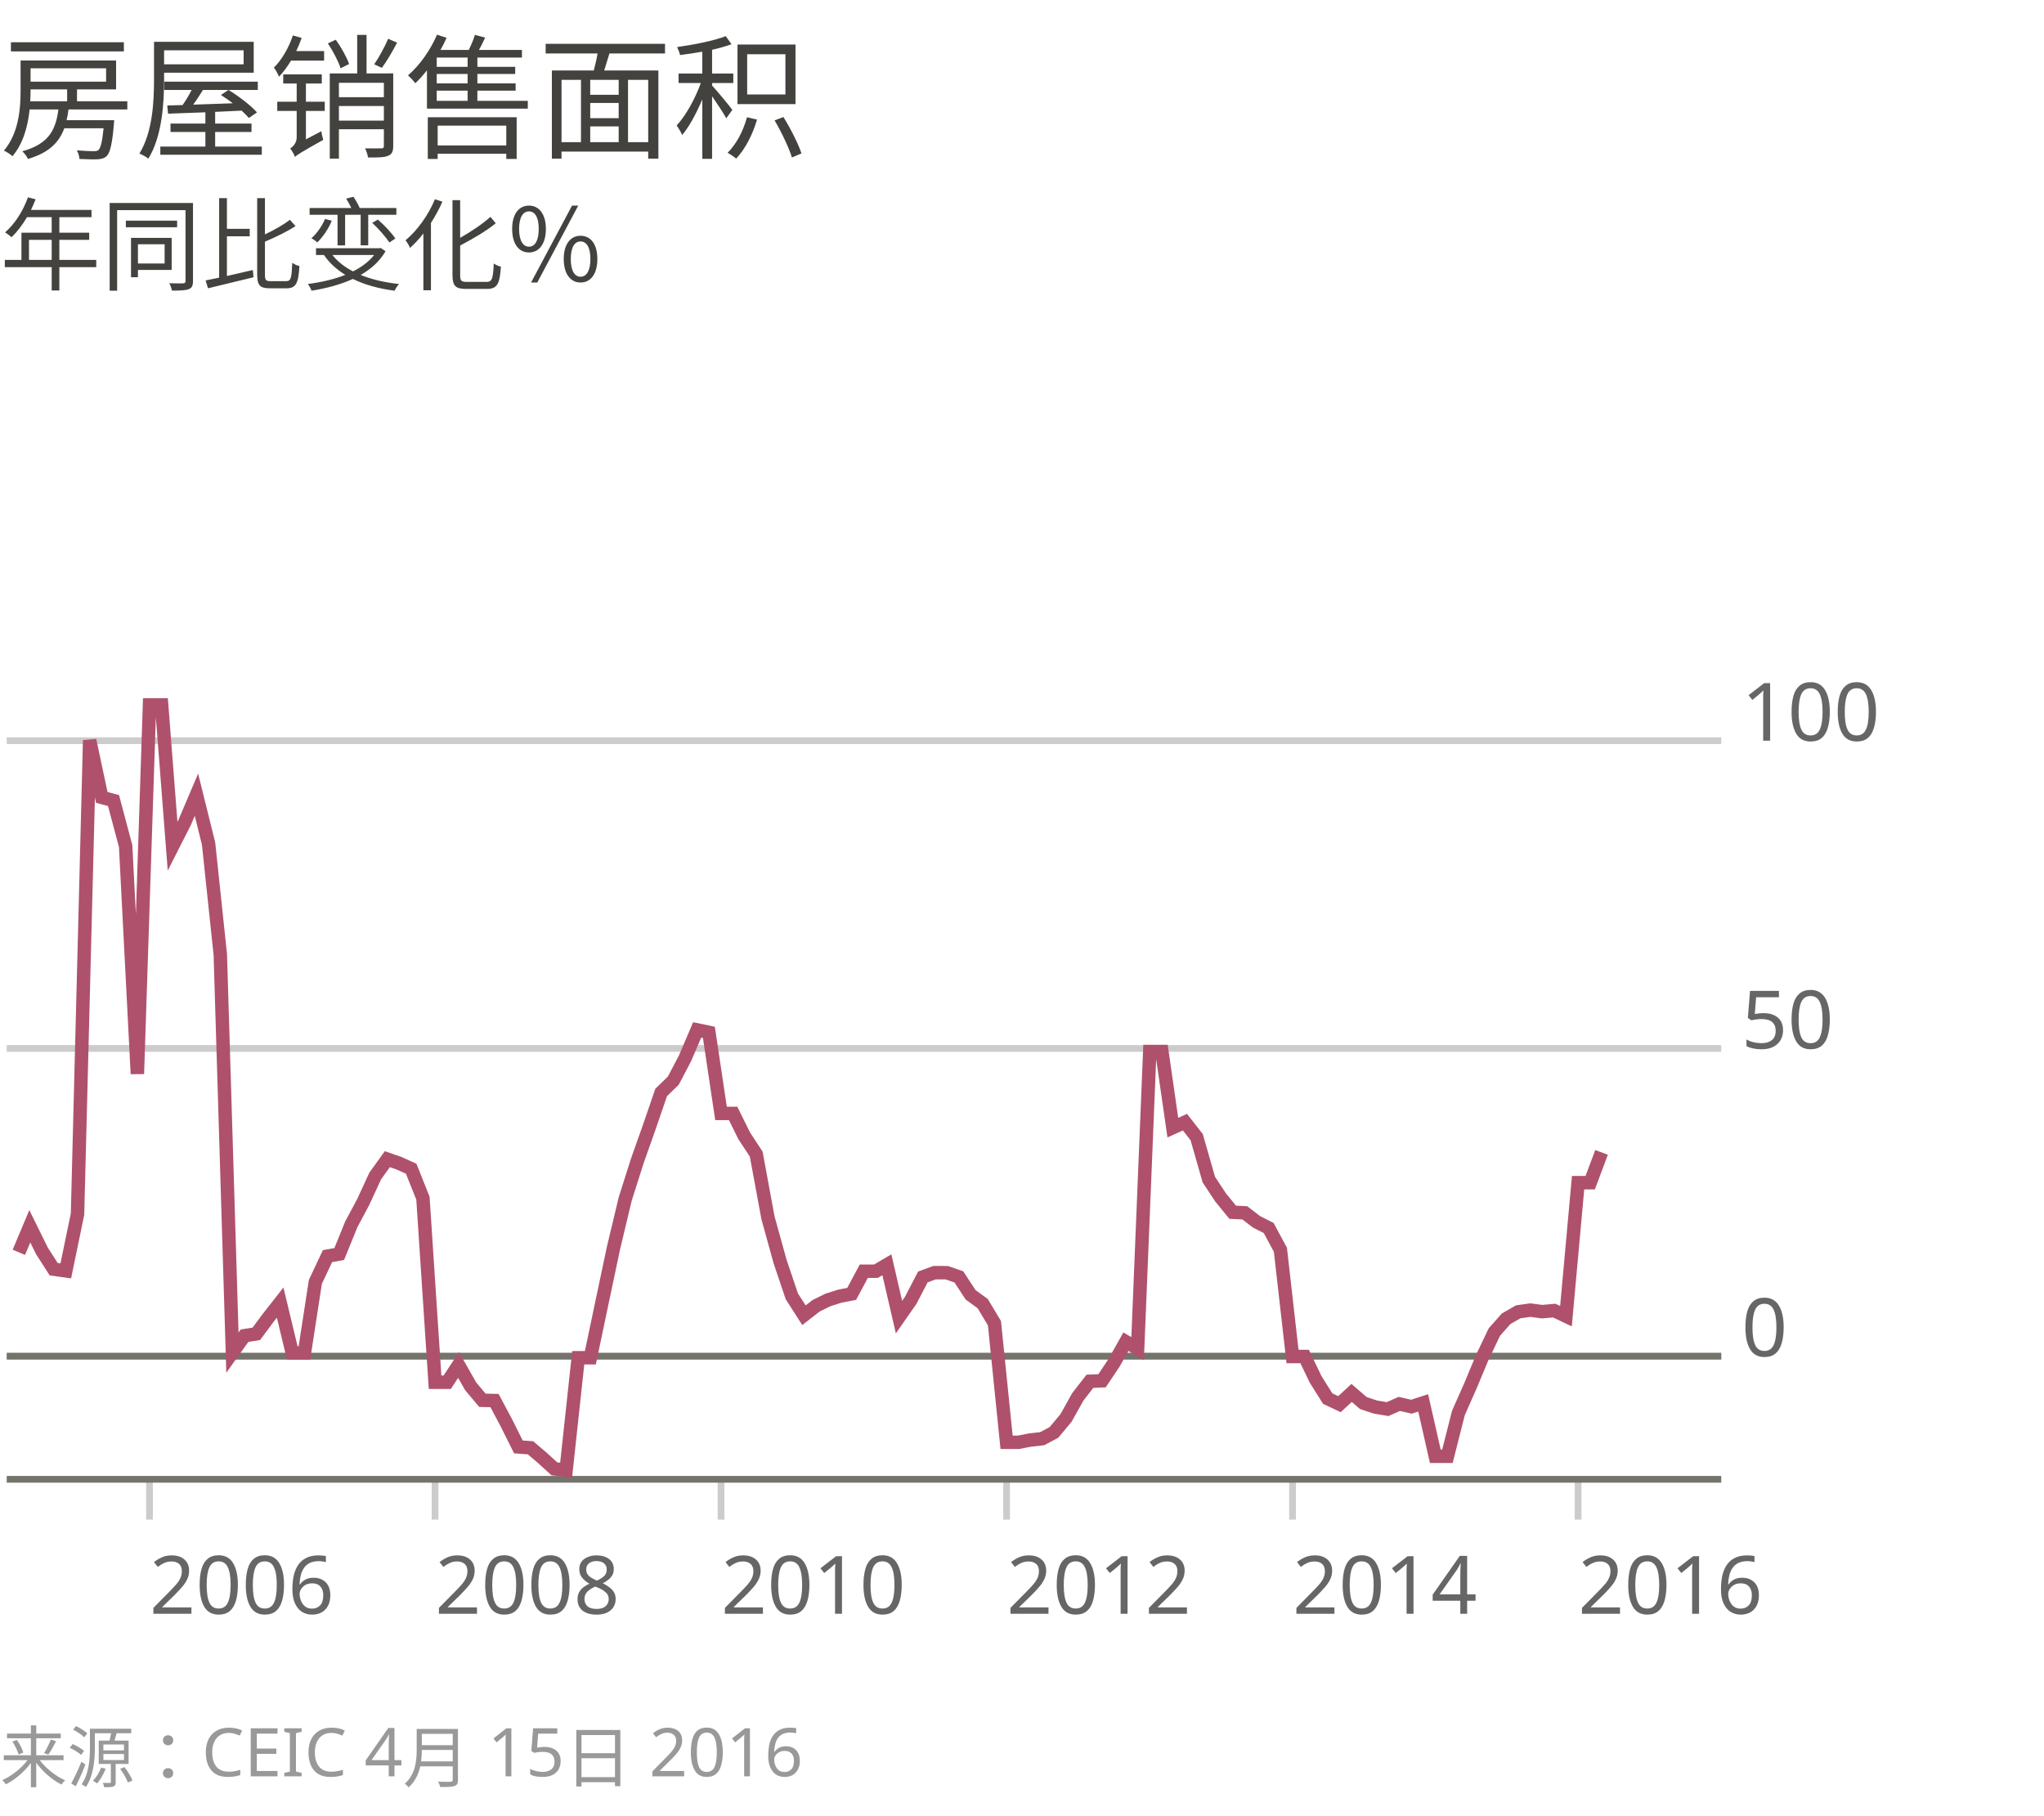
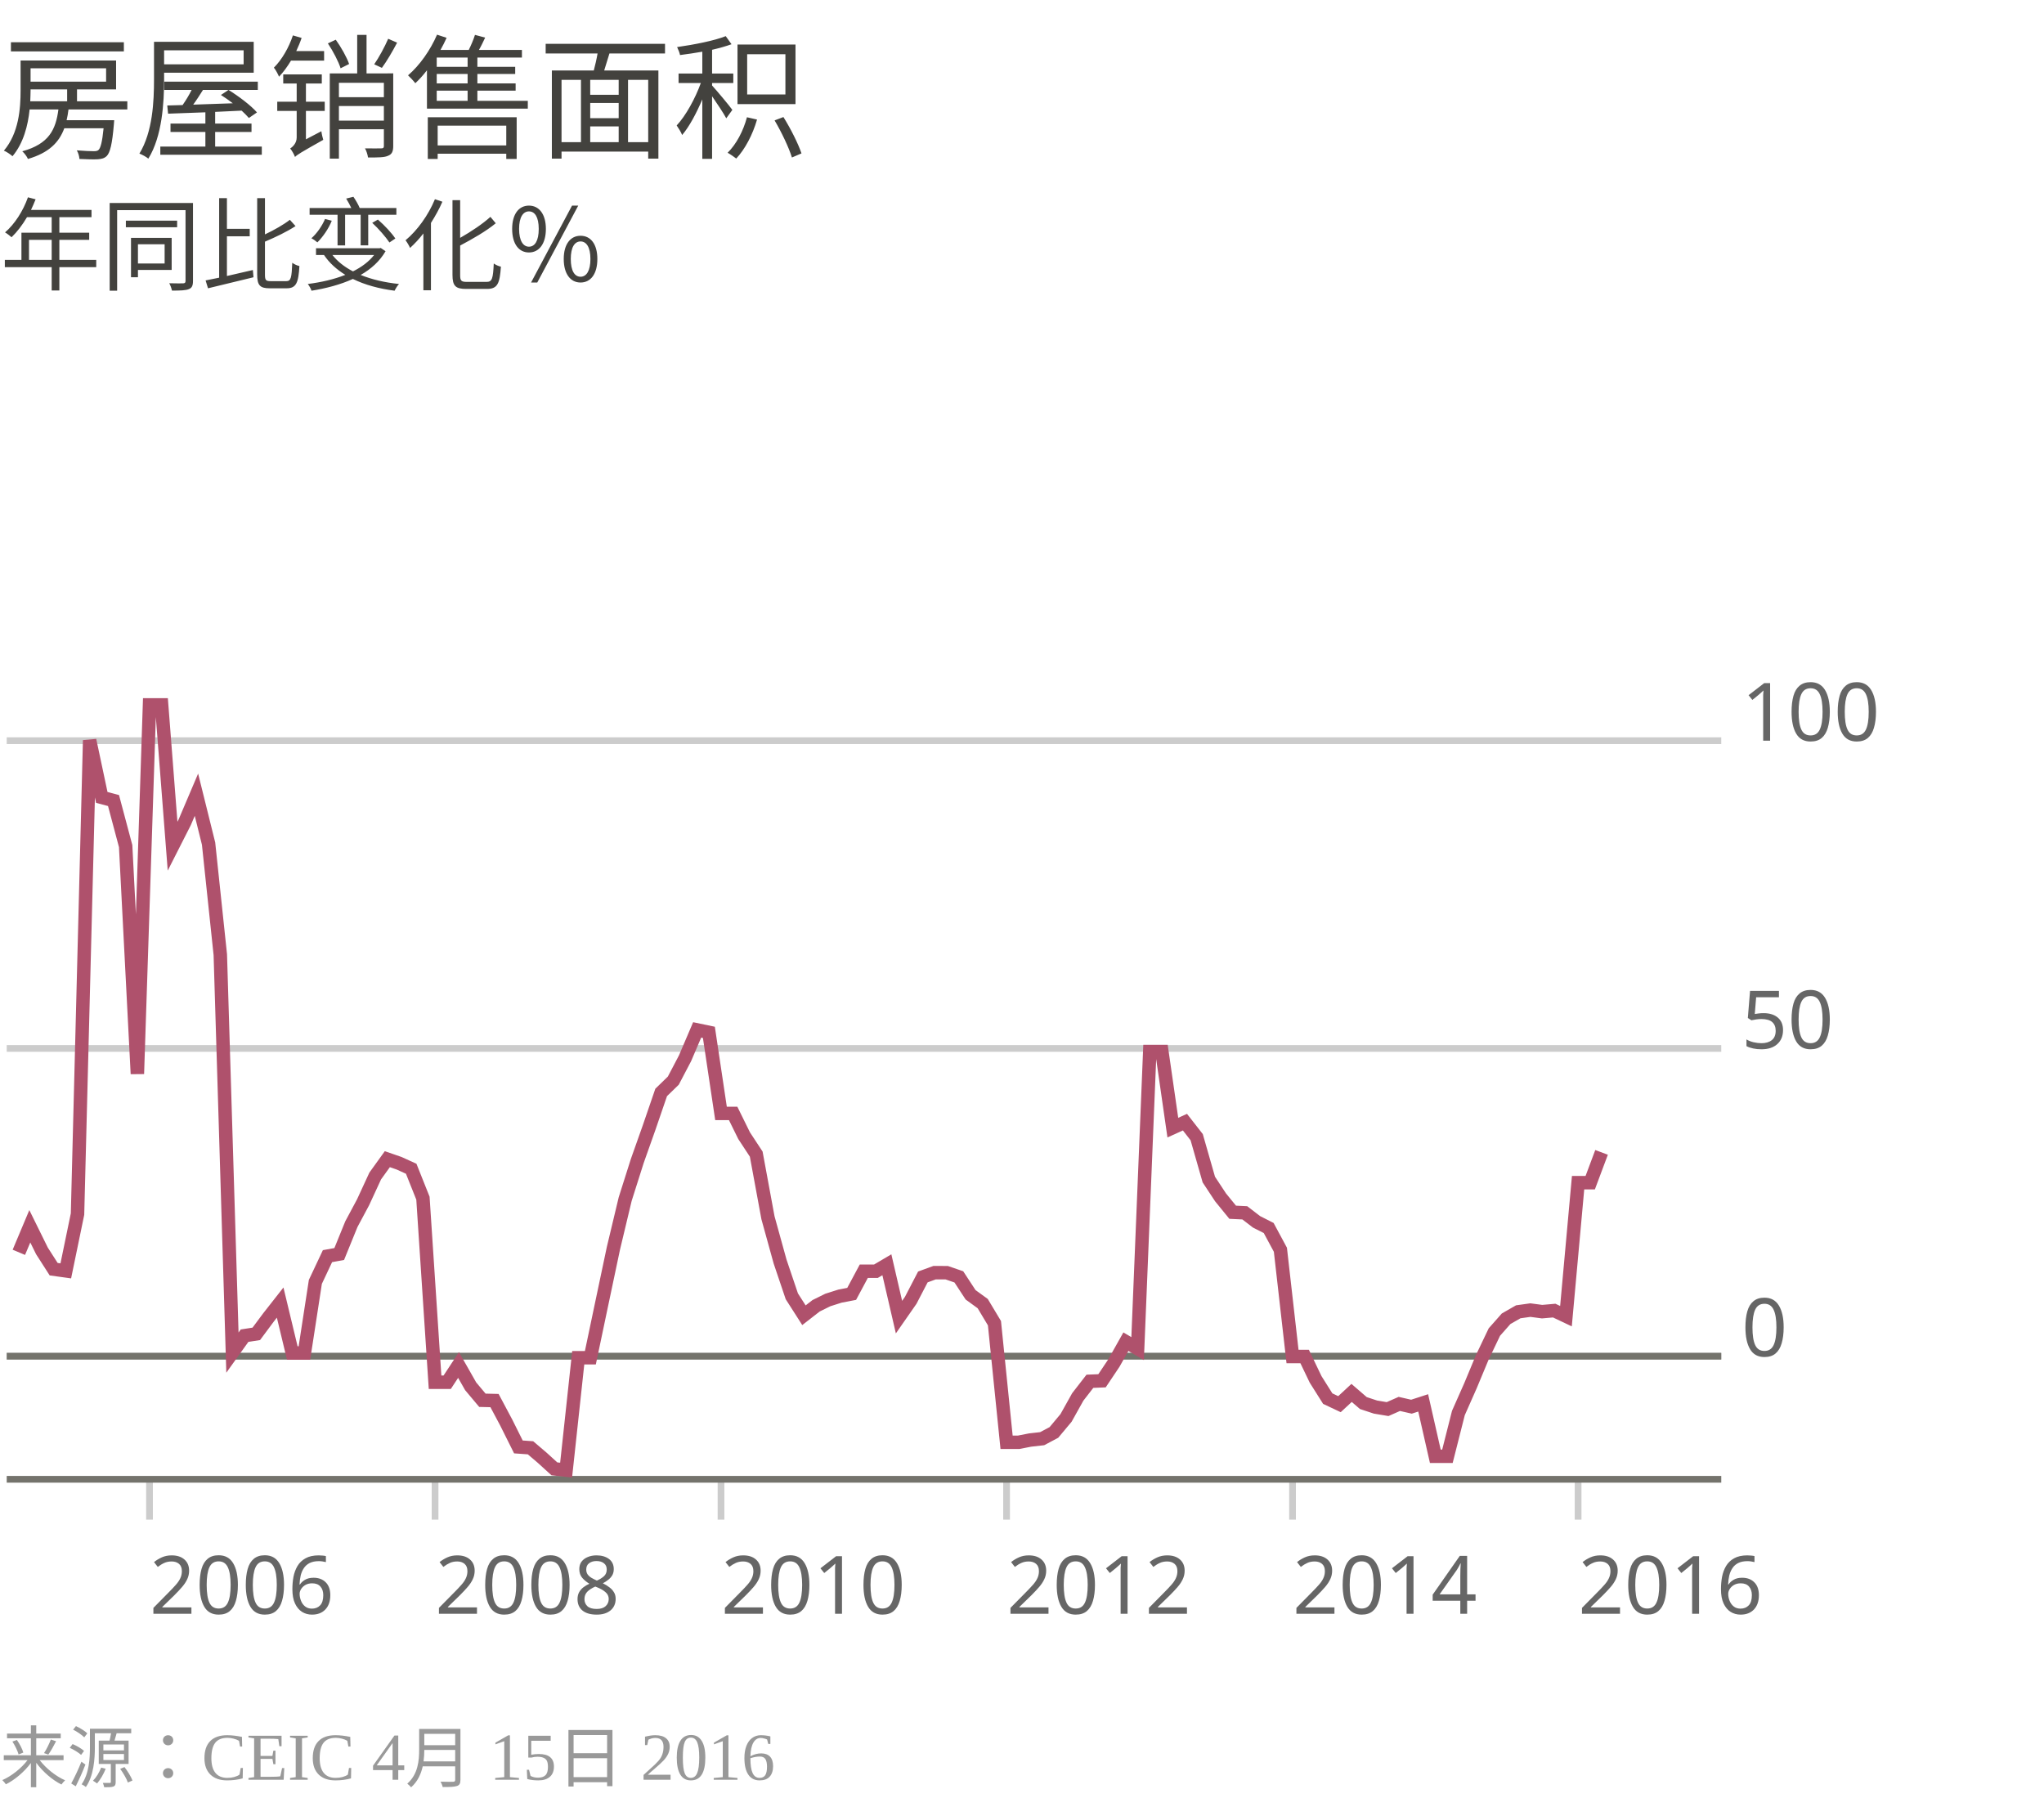
<svg xmlns="http://www.w3.org/2000/svg" viewBox="0 0 304 270">
-   <text class="chart-title" font-family="MetricWeb,sans-serif" fill="#43423e" font-size="20" y="22">房屋销售面积</text>
-   <text class="chart-subtitle" font-family="MetricWeb,sans-serif" fill="#43423e" font-size="15" y="42">年同比变化％</text>
-   <text class="chart-source" font-family="MetricWeb,sans-serif" font-size="10" fill-opacity="0.4" y="265">来源：CEIC 4月 15日 2016</text>
+   <text class="chart-title" fill="#43423e" font-size="20" y="22">房屋销售面积</text>
+   <text class="chart-subtitle" fill="#43423e" font-size="15" y="42">年同比变化％</text>
+   <text class="chart-source" font-size="10" fill-opacity="0.4" y="265">来源：CEIC 4月 15日 2016</text>
  <g transform="translate(1,100)">
    <g transform="translate(0,120)" class="x axis">
      <g class="tick" style="" transform="translate(21.23546,0)">
        <line y2="6" x2="0" fill="none" stroke="#000" stroke-opacity="0.2" />
        <text dy="0" style="" y="20" x="0" font-family="MetricWeb,sans-serif" fill-opacity="0.6" font-size="12" text-anchor="start">2006</text>
      </g>
      <g class="tick" style="" transform="translate(63.70637,0)">
        <line y2="6" x2="0" fill="none" stroke="#000" stroke-opacity="0.2" />
        <text dy="0" style="" y="20" x="0" font-family="MetricWeb,sans-serif" fill-opacity="0.6" font-size="12" text-anchor="start">2008</text>
      </g>
      <g class="tick" style="" transform="translate(106.2355,0)">
        <line y2="6" x2="0" fill="none" stroke="#000" stroke-opacity="0.2" />
        <text dy="0" style="" y="20" x="0" font-family="MetricWeb,sans-serif" fill-opacity="0.6" font-size="12" text-anchor="start">2010</text>
      </g>
      <g class="tick" style="" transform="translate(148.7064,0)">
        <line y2="6" x2="0" fill="none" stroke="#000" stroke-opacity="0.2" />
        <text dy="0" style="" y="20" x="0" font-family="MetricWeb,sans-serif" fill-opacity="0.6" font-size="12" text-anchor="start">2012</text>
      </g>
      <g class="tick" style="" transform="translate(191.2355,0)">
        <line y2="6" x2="0" fill="none" stroke="#000" stroke-opacity="0.2" />
        <text dy="0" style="" y="20" x="0" font-family="MetricWeb,sans-serif" fill-opacity="0.6" font-size="12" text-anchor="start">2014</text>
      </g>
      <g class="tick" style="" transform="translate(233.7064,0)">
        <line y2="6" x2="0" fill="none" stroke="#000" stroke-opacity="0.2" />
        <text dy="0" style="" y="20" x="0" font-family="MetricWeb,sans-serif" fill-opacity="0.6" font-size="12" text-anchor="start">2016</text>
      </g>
      <path class="domain" d="M0,0V0H255V0" fill="none" stroke="#74736c" />
    </g>
    <g transform="translate(255,0)" class="y axis">
      <g class="tick" style="" transform="translate(0,101.6923)">
        <line x2="-255" y2="0" fill="none" stroke="#000" stroke-opacity="0.2" />
        <text dy="0" style="text-anchor: start;" x="3" y="0" font-family="MetricWeb,sans-serif" fill-opacity="0.6" font-size="12">0</text>
      </g>
      <g class="tick" style="" transform="translate(0,55.92308)">
        <line x2="-255" y2="0" fill="none" stroke="#000" stroke-opacity="0.2" />
        <text dy="0" style="text-anchor: start;" x="3" y="0" font-family="MetricWeb,sans-serif" fill-opacity="0.6" font-size="12">50</text>
      </g>
      <g class="tick" style="" transform="translate(0,10.15385)">
        <line x2="-255" y2="0" fill="none" stroke="#000" stroke-opacity="0.2" />
        <text dy="0" style="text-anchor: start;" x="3" y="0" font-family="MetricWeb,sans-serif" fill-opacity="0.6" font-size="12">100</text>
      </g>
      <path class="domain" d="M-255,1H0V120H-255" fill="none" stroke="#000" stroke-opacity="0" />
      <line class="highlight-line" x1="0" x2="-255" y1="101.692" y2="101.692" fill="none" stroke="#74736c" />
    </g>
    <g>
      <path d="M1.804,86.243L3.433,82.371L5.236,86.028L6.982,88.752L8.785,89.001L10.53,80.555L12.334,10.092L14.138,18.592L15.883,19.055L17.687,25.829L19.432,59.702L21.235,4.831L23.039,4.831L24.668,25.844L26.472,22.29L28.217,18.19L30.021,25.459L31.766,41.979L33.569,101.158L35.373,98.64L37.118,98.369L38.922,95.942L40.667,93.717L42.471,101.22L44.274,101.22L45.903,90.64L47.707,86.813L49.452,86.495L51.256,82.061L53.001,78.8L54.805,74.893L56.608,72.391L58.354,72.996L60.157,73.816L61.903,78.192L63.706,105.566L65.51,105.566L67.197,102.998L69.001,106.169L70.746,108.248L72.55,108.291L74.295,111.569L76.099,115.185L77.902,115.314L79.648,116.803L81.451,118.444L83.196,118.637L85,101.922L86.804,101.922L88.433,94.166L90.236,85.628L91.982,78.329L93.785,72.646L95.53,67.724L97.334,62.466L99.138,60.714L100.883,57.388L102.687,53.166L104.432,53.532L106.235,65.586L108.039,65.586L109.668,68.892L111.472,71.639L113.217,81.096L115.021,87.619L116.766,92.784L118.569,95.601L120.373,94.197L122.118,93.334L123.922,92.76L125.667,92.424L127.471,89.055L129.274,89.055L130.903,88.094L132.707,95.883L134.452,93.378L136.256,89.906L138.001,89.269L139.805,89.275L141.608,89.895L143.354,92.562L145.157,93.871L146.903,96.783L148.706,114.494L150.51,114.494L152.197,114.163L154.001,113.958L155.746,113.031L157.55,110.873L159.295,107.75L161.099,105.423L162.902,105.348L164.648,102.738L166.451,99.535L168.196,100.562L170,56.382L171.804,56.382L173.433,67.701L175.236,66.885L176.982,69.123L178.785,75.423L180.53,78.07L182.334,80.285L184.138,80.37L185.883,81.711L187.687,82.625L189.432,85.863L191.235,101.741L193.039,101.741L194.668,105.139L196.472,108.002L198.217,108.826L200.021,107.153L201.766,108.661L203.569,109.257L205.373,109.559L207.118,108.789L208.922,109.202L210.667,108.635L212.471,116.577L214.274,116.577L215.903,110.143L217.707,106.068L219.452,101.878L221.256,98.099L223.001,96.125L224.805,95.09L226.608,94.837L228.354,95.068L230.157,94.91L231.903,95.739L233.706,75.886L235.51,75.886L237.197,71.38" stroke-width="2" fill="none" stroke="#af516c" />
    </g>
  </g>
</svg>
